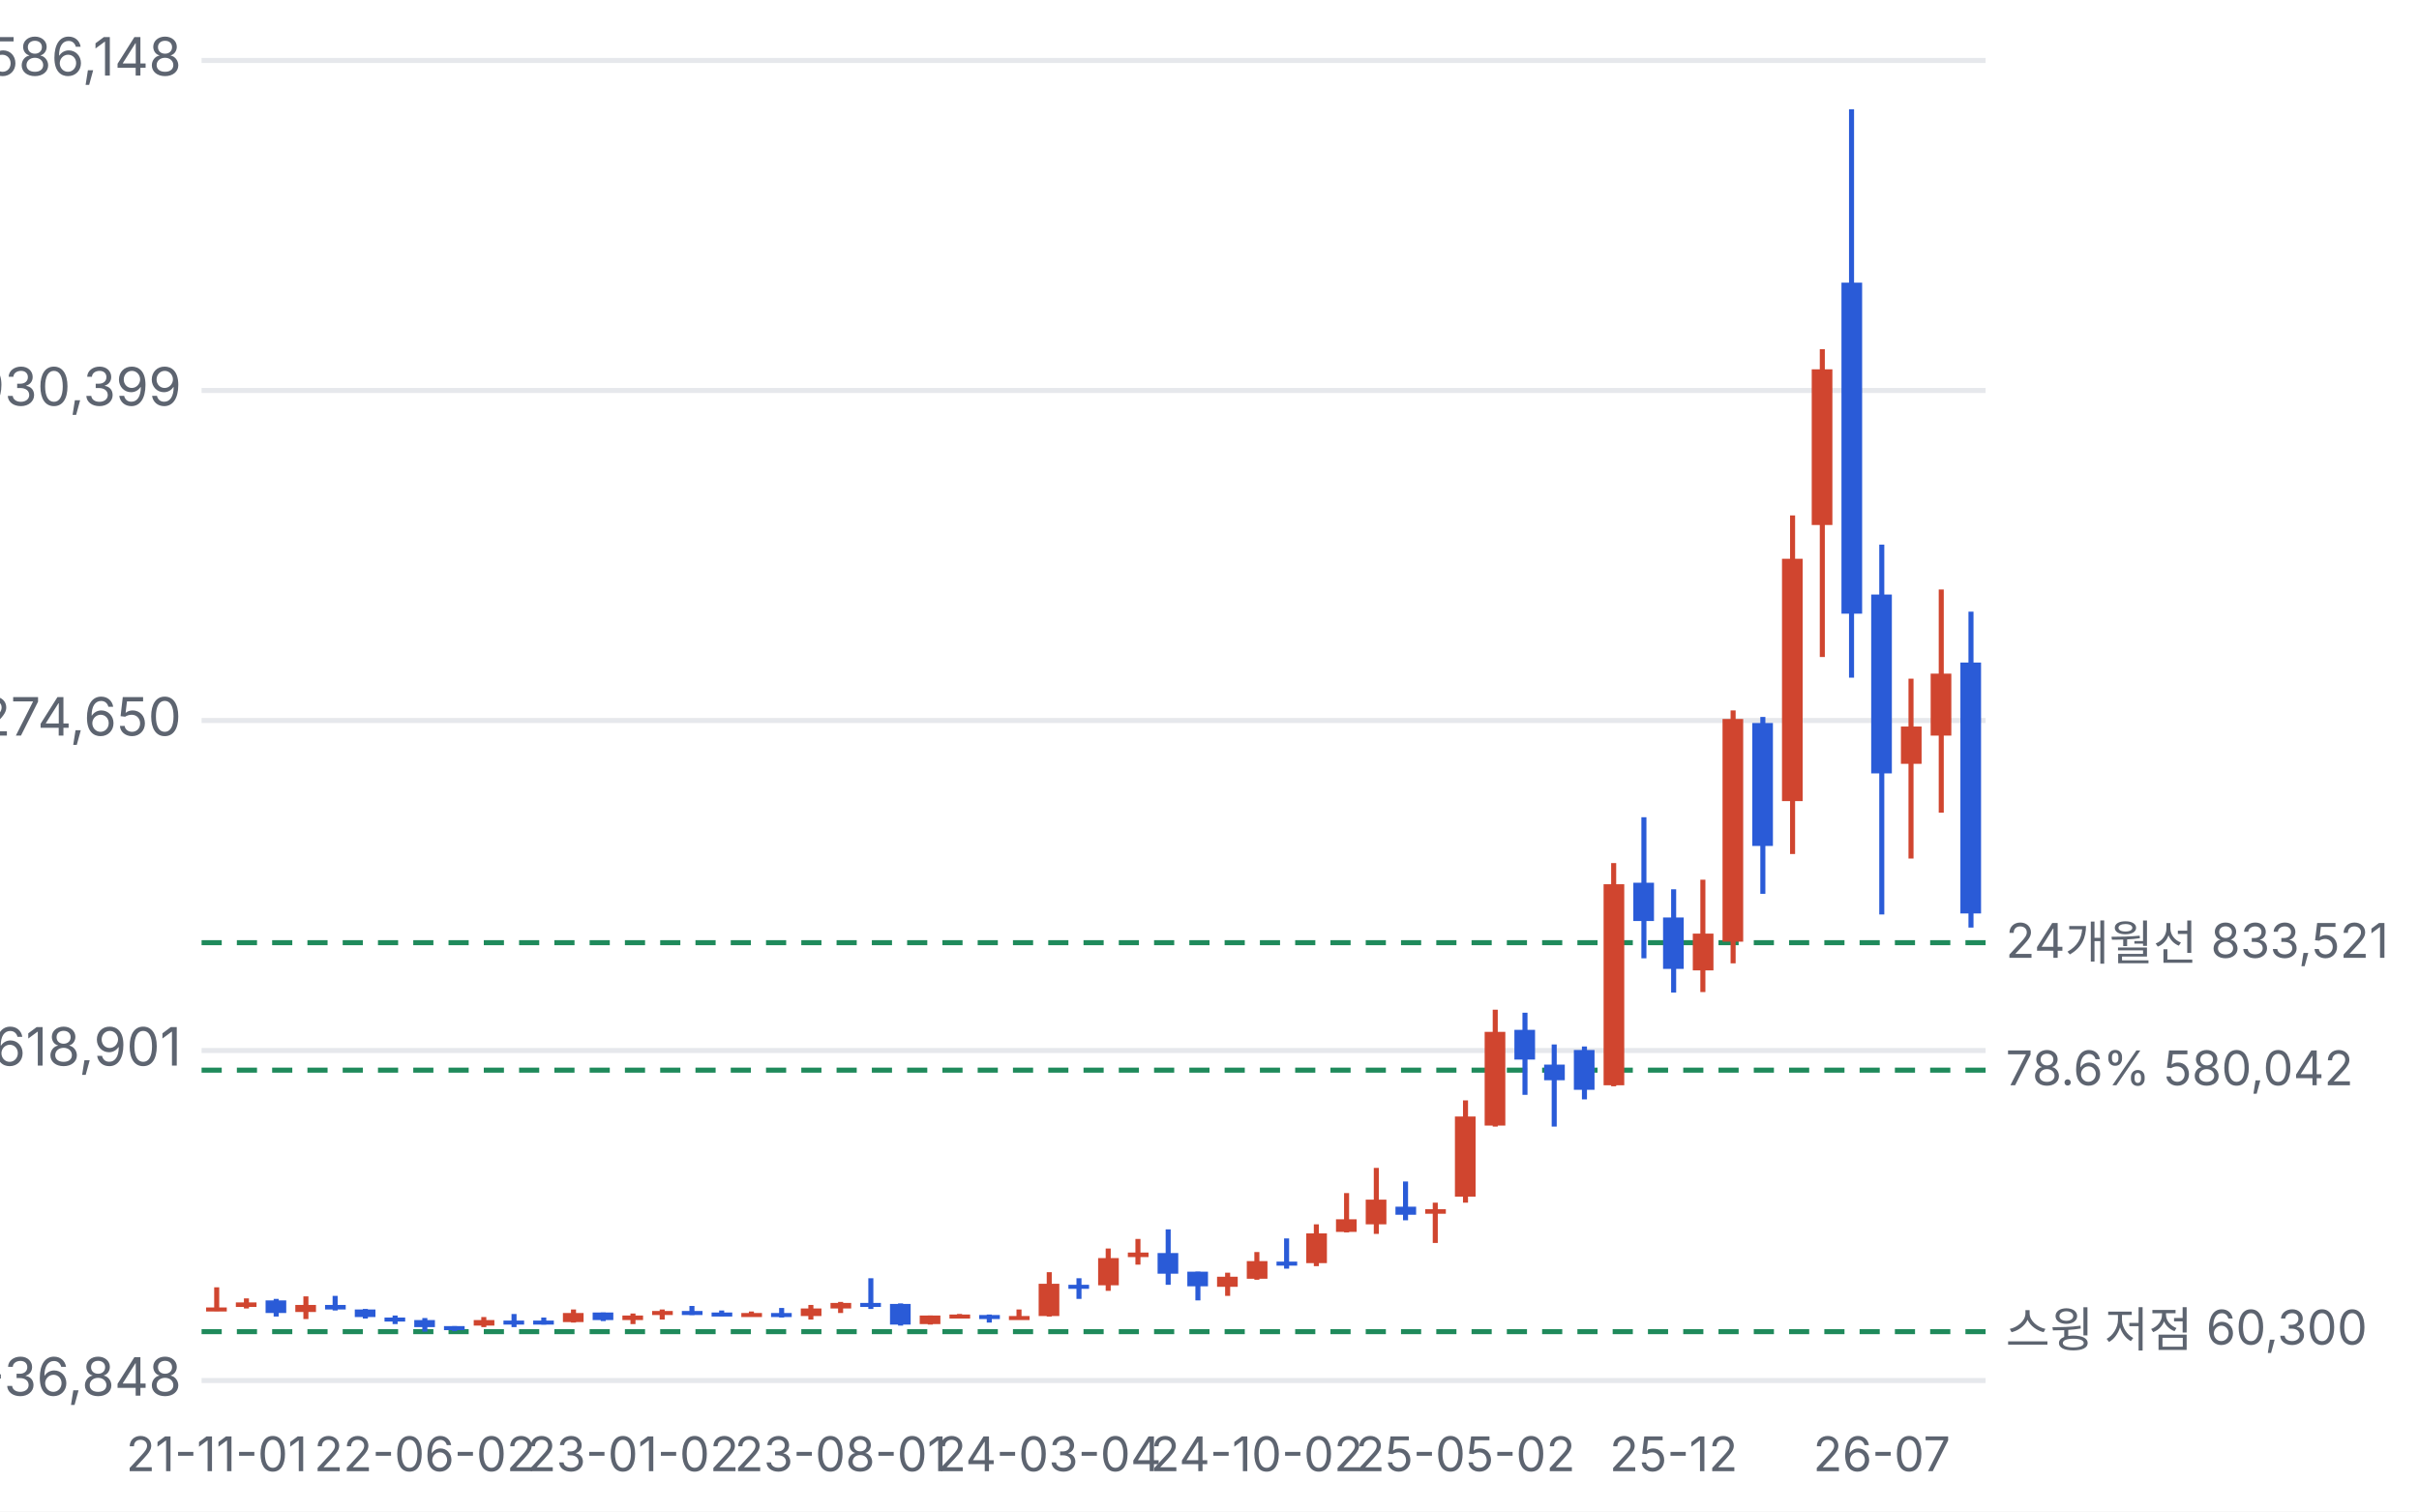
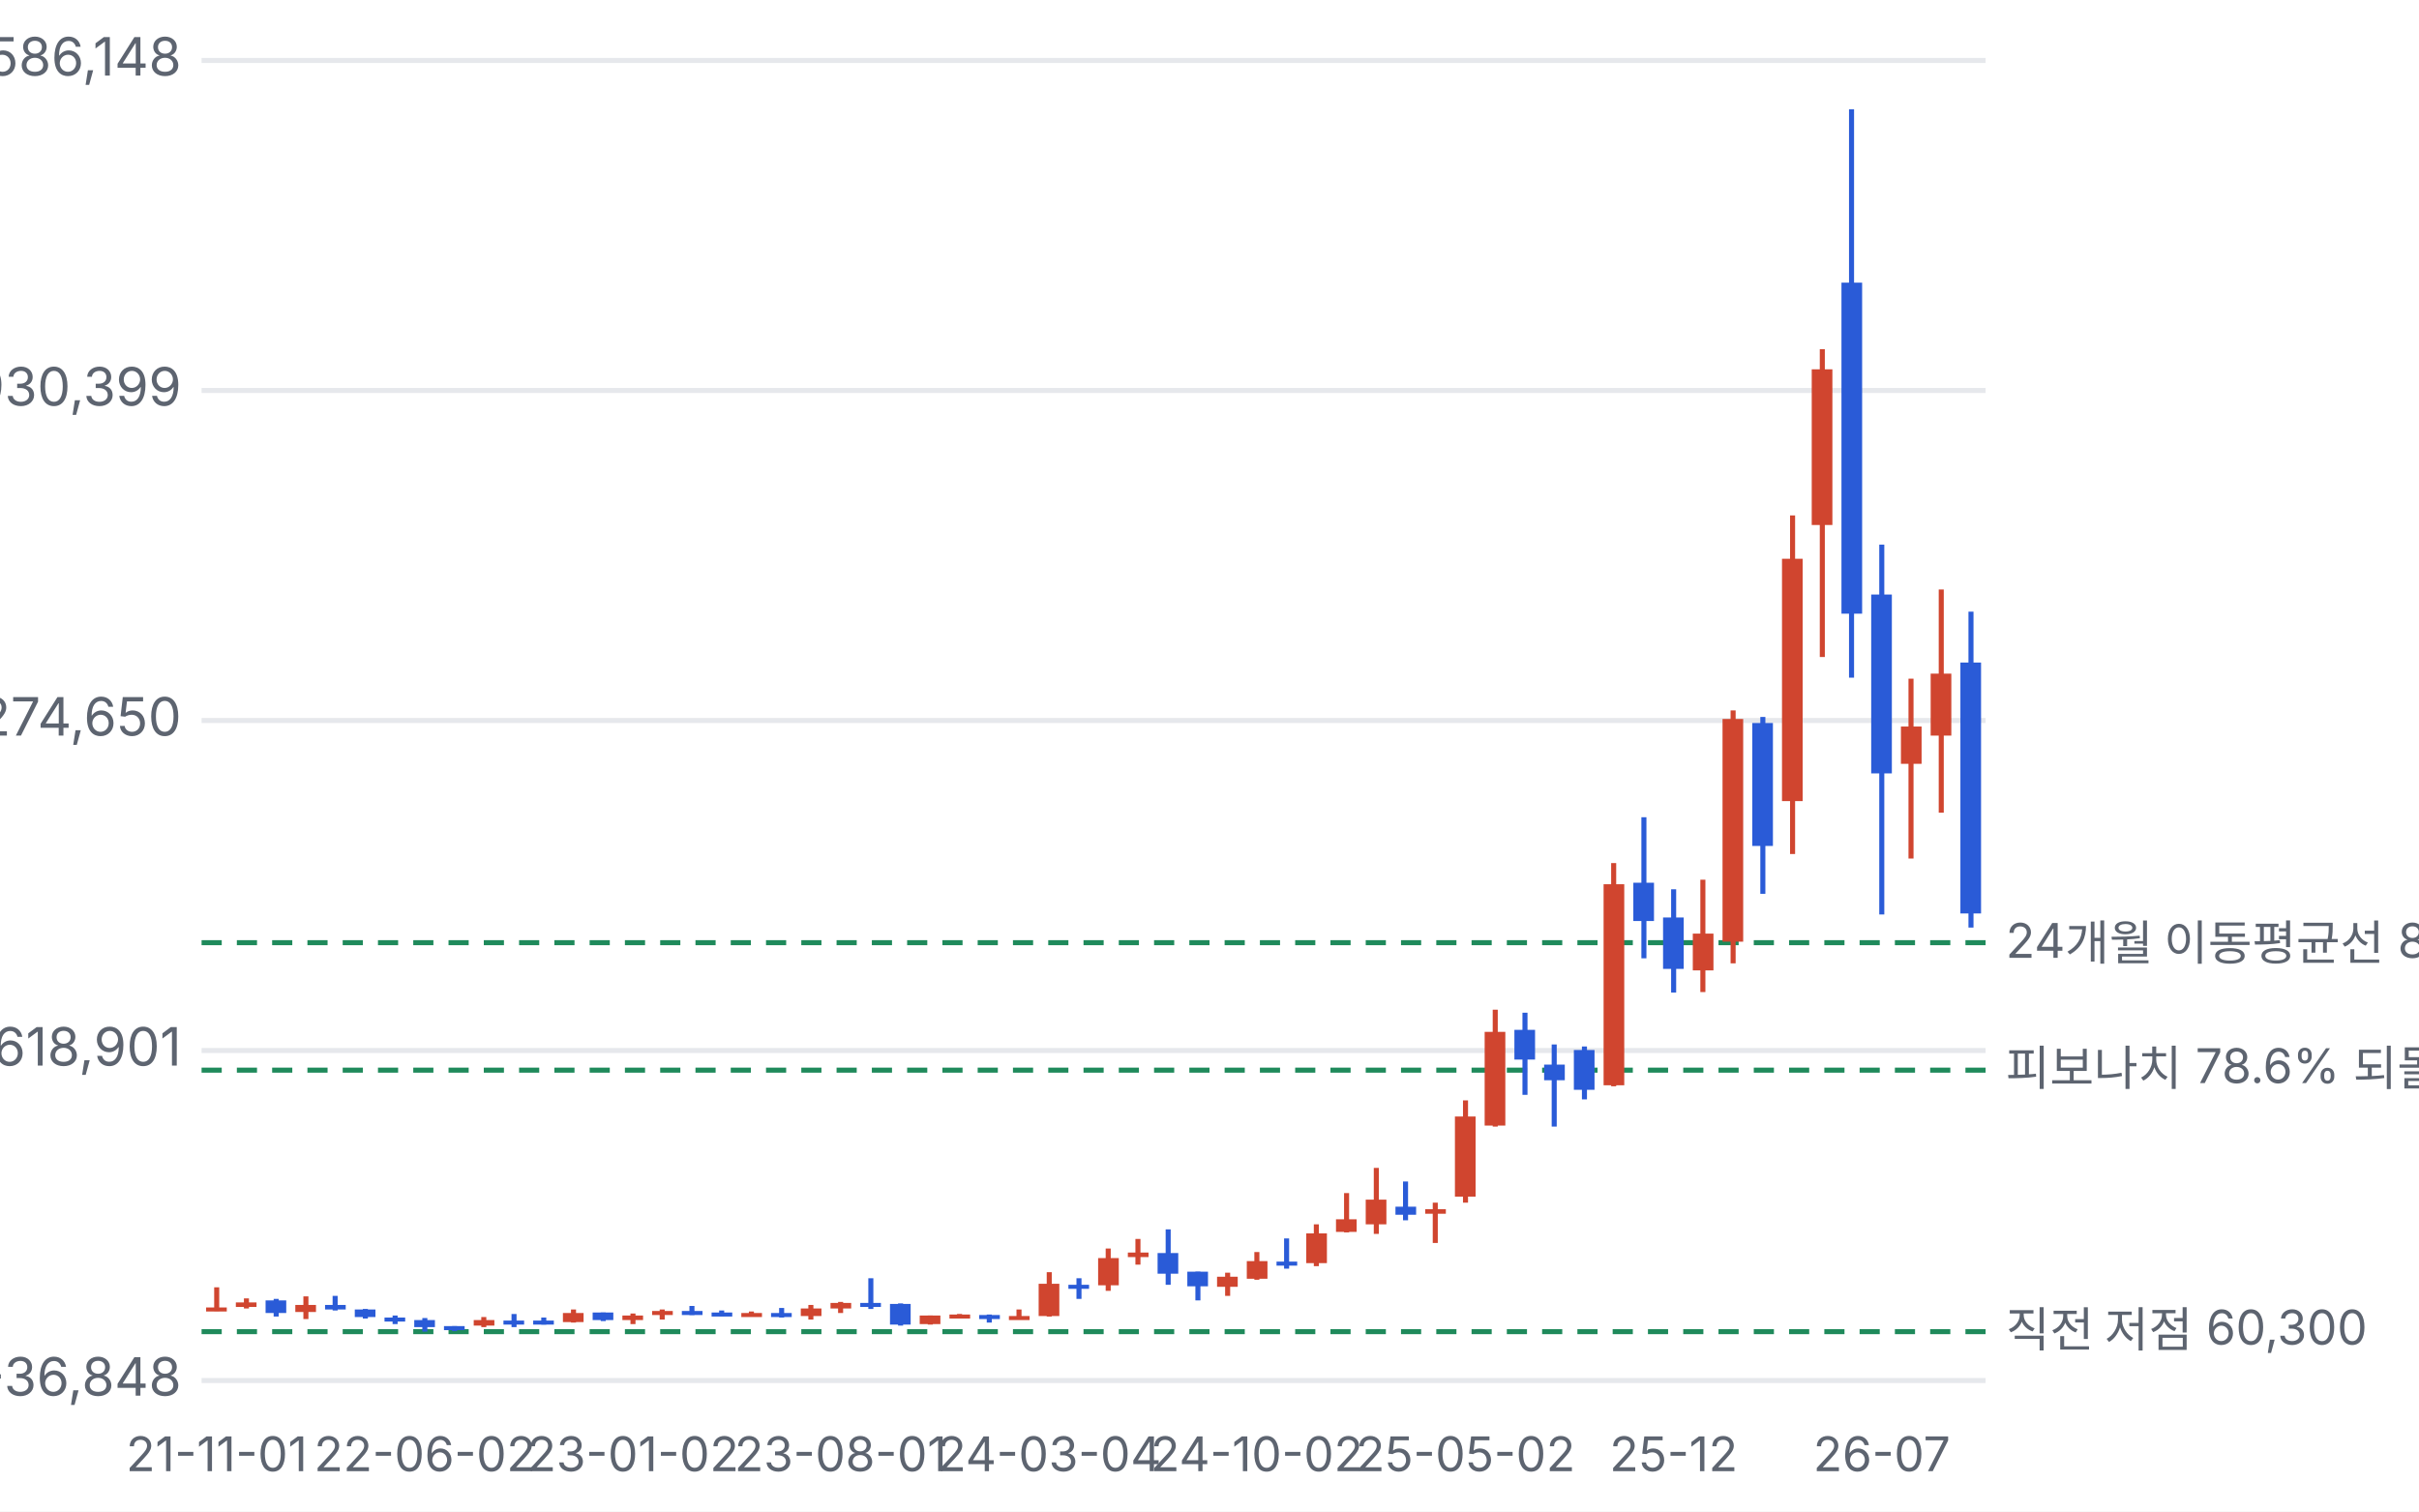
<svg xmlns="http://www.w3.org/2000/svg" viewBox="0 0 480 300" width="480" height="300">
  <style>text{fill:#5d6470;font-size:10.5px;font-family:-apple-system,'Apple SD Gothic Neo','Malgun Gothic',sans-serif}</style>
  <rect width="100%" height="100%" fill="#ffffff" />
  <g transform="translate(0,0)">
    <line x1="40" x2="394" y1="274.0" y2="274.0" stroke="#e6e8ec" />
    <text x="36" y="277.0" text-anchor="end">-36,848</text>
    <line x1="40" x2="394" y1="208.5" y2="208.5" stroke="#e6e8ec" />
    <text x="36" y="211.5" text-anchor="end">618,901</text>
    <line x1="40" x2="394" y1="143.0" y2="143.0" stroke="#e6e8ec" />
    <text x="36" y="146.0" text-anchor="end">1,274,650</text>
    <line x1="40" x2="394" y1="77.5" y2="77.5" stroke="#e6e8ec" />
    <text x="36" y="80.5" text-anchor="end">1,930,399</text>
    <line x1="40" x2="394" y1="12.0" y2="12.0" stroke="#e6e8ec" />
    <text x="36" y="15.0" text-anchor="end">2,586,148</text>
    <line x1="40" x2="394" y1="187.1" y2="187.1" stroke="#1f8a5b" stroke-dasharray="4 3" />
-     <text x="398" y="190.1" style="font-size:9.5px">24개월선 833,521</text>
+     <text x="398" y="190.1" style="font-size:9.5px">24개월 이동평균선 833,521</text>
    <line x1="40" x2="394" y1="212.4" y2="212.4" stroke="#1f8a5b" stroke-dasharray="4 3" />
-     <text x="398" y="215.4" style="font-size:9.5px">78.6% 580,042</text>
+     <text x="398" y="215.4" style="font-size:9.5px">피보나치 78.6% 되돌림 580,042</text>
    <line x1="40" x2="394" y1="264.3" y2="264.3" stroke="#1f8a5b" stroke-dasharray="4 3" />
-     <text x="398" y="267.3" style="font-size:9.5px">스윙 저점 60,300</text>
+     <text x="398" y="267.3" style="font-size:9.5px">직전 저점 60,300</text>
    <line x1="43.0" x2="43.0" y1="255.5" y2="260.2" stroke="#d0452f" />
    <rect x="40.9" y="259.5" width="4.1" height="0.8" fill="#d0452f" />
    <text x="43.0" y="292" text-anchor="middle" style="font-size:9.5px">21-11-01</text>
    <line x1="48.9" x2="48.9" y1="257.7" y2="259.7" stroke="#d0452f" />
    <rect x="46.8" y="258.5" width="4.1" height="0.9" fill="#d0452f" />
    <line x1="54.8" x2="54.8" y1="257.8" y2="261.3" stroke="#2a5bd7" />
    <rect x="52.7" y="258.1" width="4.1" height="2.5" fill="#2a5bd7" />
    <line x1="60.7" x2="60.7" y1="257.3" y2="261.8" stroke="#d0452f" />
    <rect x="58.6" y="259.0" width="4.1" height="1.4" fill="#d0452f" />
    <line x1="66.5" x2="66.5" y1="257.2" y2="260.1" stroke="#2a5bd7" />
    <rect x="64.5" y="259.0" width="4.1" height="0.9" fill="#2a5bd7" />
    <line x1="72.5" x2="72.5" y1="259.8" y2="261.7" stroke="#2a5bd7" />
    <rect x="70.4" y="259.9" width="4.1" height="1.5" fill="#2a5bd7" />
    <line x1="78.4" x2="78.4" y1="261.1" y2="262.8" stroke="#2a5bd7" />
    <rect x="76.3" y="261.5" width="4.1" height="0.8" fill="#2a5bd7" />
    <line x1="84.3" x2="84.3" y1="261.6" y2="264.3" stroke="#2a5bd7" />
    <rect x="82.2" y="262.0" width="4.1" height="1.4" fill="#2a5bd7" />
    <text x="84.3" y="292" text-anchor="middle" style="font-size:9.5px">22-06-02</text>
    <line x1="90.2" x2="90.2" y1="263.2" y2="264.2" stroke="#2a5bd7" />
    <rect x="88.1" y="263.2" width="4.1" height="0.8" fill="#2a5bd7" />
    <line x1="96.0" x2="96.0" y1="261.4" y2="263.4" stroke="#d0452f" />
    <rect x="94.0" y="262.0" width="4.1" height="1.1" fill="#d0452f" />
    <line x1="102.0" x2="102.0" y1="260.8" y2="263.4" stroke="#2a5bd7" />
    <rect x="99.9" y="262.1" width="4.1" height="0.8" fill="#2a5bd7" />
    <line x1="107.9" x2="107.9" y1="261.5" y2="262.9" stroke="#2a5bd7" />
    <rect x="105.8" y="262.1" width="4.1" height="0.8" fill="#2a5bd7" />
    <line x1="113.8" x2="113.8" y1="259.9" y2="262.5" stroke="#d0452f" />
    <rect x="111.7" y="260.6" width="4.1" height="1.8" fill="#d0452f" />
    <line x1="119.7" x2="119.7" y1="260.5" y2="262.2" stroke="#2a5bd7" />
    <rect x="117.6" y="260.5" width="4.1" height="1.5" fill="#2a5bd7" />
    <line x1="125.6" x2="125.6" y1="260.7" y2="262.8" stroke="#d0452f" />
    <rect x="123.5" y="261.1" width="4.1" height="0.9" fill="#d0452f" />
    <text x="125.6" y="292" text-anchor="middle" style="font-size:9.5px">23-01-02</text>
    <line x1="131.4" x2="131.4" y1="259.9" y2="261.9" stroke="#d0452f" />
    <rect x="129.4" y="260.2" width="4.1" height="0.8" fill="#d0452f" />
    <line x1="137.3" x2="137.3" y1="259.2" y2="261.0" stroke="#2a5bd7" />
    <rect x="135.3" y="260.2" width="4.1" height="0.8" fill="#2a5bd7" />
    <line x1="143.2" x2="143.2" y1="260.1" y2="261.2" stroke="#2a5bd7" />
    <rect x="141.2" y="260.5" width="4.1" height="0.8" fill="#2a5bd7" />
    <line x1="149.1" x2="149.1" y1="260.3" y2="261.3" stroke="#d0452f" />
    <rect x="147.1" y="260.6" width="4.1" height="0.8" fill="#d0452f" />
    <line x1="155.1" x2="155.1" y1="259.6" y2="261.5" stroke="#2a5bd7" />
    <rect x="153.0" y="260.6" width="4.1" height="0.8" fill="#2a5bd7" />
    <line x1="160.9" x2="160.9" y1="259.0" y2="261.9" stroke="#d0452f" />
    <rect x="158.9" y="259.7" width="4.1" height="1.5" fill="#d0452f" />
    <line x1="166.8" x2="166.8" y1="258.4" y2="260.6" stroke="#d0452f" />
    <rect x="164.8" y="258.6" width="4.1" height="1.1" fill="#d0452f" />
    <text x="166.8" y="292" text-anchor="middle" style="font-size:9.5px">23-08-01</text>
    <line x1="172.8" x2="172.8" y1="253.7" y2="259.8" stroke="#2a5bd7" />
    <rect x="170.7" y="258.6" width="4.1" height="0.8" fill="#2a5bd7" />
    <line x1="178.7" x2="178.7" y1="258.7" y2="263.1" stroke="#2a5bd7" />
    <rect x="176.6" y="258.8" width="4.1" height="4.1" fill="#2a5bd7" />
    <line x1="184.6" x2="184.6" y1="261.1" y2="262.9" stroke="#d0452f" />
    <rect x="182.5" y="261.1" width="4.1" height="1.7" fill="#d0452f" />
    <line x1="190.4" x2="190.4" y1="260.8" y2="261.6" stroke="#d0452f" />
    <rect x="188.4" y="260.9" width="4.1" height="0.8" fill="#d0452f" />
    <line x1="196.3" x2="196.3" y1="260.9" y2="262.5" stroke="#2a5bd7" />
    <rect x="194.3" y="261.0" width="4.1" height="0.8" fill="#2a5bd7" />
    <line x1="202.2" x2="202.2" y1="259.9" y2="261.5" stroke="#d0452f" />
    <rect x="200.2" y="261.2" width="4.1" height="0.8" fill="#d0452f" />
    <line x1="208.2" x2="208.2" y1="252.5" y2="261.3" stroke="#d0452f" />
    <rect x="206.1" y="254.8" width="4.1" height="6.4" fill="#d0452f" />
    <text x="208.2" y="292" text-anchor="middle" style="font-size:9.5px">24-03-04</text>
    <line x1="214.1" x2="214.1" y1="253.7" y2="257.8" stroke="#2a5bd7" />
    <rect x="212.0" y="255.0" width="4.1" height="0.8" fill="#2a5bd7" />
    <line x1="219.9" x2="219.9" y1="247.8" y2="256.2" stroke="#d0452f" />
    <rect x="217.9" y="249.7" width="4.1" height="5.4" fill="#d0452f" />
    <line x1="225.8" x2="225.8" y1="245.9" y2="251.0" stroke="#d0452f" />
    <rect x="223.8" y="248.6" width="4.1" height="0.9" fill="#d0452f" />
    <line x1="231.8" x2="231.8" y1="244.0" y2="255.0" stroke="#2a5bd7" />
    <rect x="229.7" y="248.7" width="4.1" height="4.1" fill="#2a5bd7" />
    <line x1="237.7" x2="237.7" y1="252.4" y2="258.1" stroke="#2a5bd7" />
    <rect x="235.6" y="252.4" width="4.1" height="2.9" fill="#2a5bd7" />
    <line x1="243.6" x2="243.6" y1="252.6" y2="257.2" stroke="#d0452f" />
    <rect x="241.5" y="253.4" width="4.1" height="2.0" fill="#d0452f" />
    <line x1="249.4" x2="249.4" y1="248.5" y2="254.0" stroke="#d0452f" />
    <rect x="247.4" y="250.3" width="4.1" height="3.5" fill="#d0452f" />
    <text x="249.4" y="292" text-anchor="middle" style="font-size:9.5px">24-10-02</text>
    <line x1="255.3" x2="255.3" y1="245.8" y2="251.8" stroke="#2a5bd7" />
    <rect x="253.3" y="250.4" width="4.1" height="0.8" fill="#2a5bd7" />
    <line x1="261.2" x2="261.2" y1="243.0" y2="251.3" stroke="#d0452f" />
    <rect x="259.2" y="244.8" width="4.1" height="5.9" fill="#d0452f" />
    <line x1="267.2" x2="267.2" y1="236.8" y2="244.6" stroke="#d0452f" />
    <rect x="265.1" y="242.0" width="4.1" height="2.5" fill="#d0452f" />
    <line x1="273.1" x2="273.1" y1="231.8" y2="244.9" stroke="#d0452f" />
    <rect x="271.0" y="238.1" width="4.1" height="4.9" fill="#d0452f" />
    <line x1="278.9" x2="278.9" y1="234.5" y2="242.2" stroke="#2a5bd7" />
    <rect x="276.9" y="239.5" width="4.1" height="1.6" fill="#2a5bd7" />
    <line x1="284.8" x2="284.8" y1="238.7" y2="246.7" stroke="#d0452f" />
    <rect x="282.8" y="240.0" width="4.1" height="0.9" fill="#d0452f" />
    <line x1="290.8" x2="290.8" y1="218.4" y2="238.7" stroke="#d0452f" />
    <rect x="288.7" y="221.6" width="4.1" height="15.9" fill="#d0452f" />
    <text x="290.8" y="292" text-anchor="middle" style="font-size:9.5px">25-05-02</text>
    <line x1="296.7" x2="296.7" y1="200.4" y2="223.6" stroke="#d0452f" />
    <rect x="294.6" y="204.8" width="4.1" height="18.6" fill="#d0452f" />
    <line x1="302.6" x2="302.6" y1="201.0" y2="217.3" stroke="#2a5bd7" />
    <rect x="300.5" y="204.4" width="4.1" height="5.9" fill="#2a5bd7" />
    <line x1="308.4" x2="308.4" y1="207.3" y2="223.6" stroke="#2a5bd7" />
    <rect x="306.4" y="211.3" width="4.1" height="3.1" fill="#2a5bd7" />
    <line x1="314.4" x2="314.4" y1="207.7" y2="218.2" stroke="#2a5bd7" />
    <rect x="312.3" y="208.4" width="4.1" height="7.9" fill="#2a5bd7" />
    <line x1="320.2" x2="320.2" y1="171.3" y2="215.6" stroke="#d0452f" />
    <rect x="318.2" y="175.5" width="4.1" height="39.9" fill="#d0452f" />
    <line x1="326.2" x2="326.2" y1="162.2" y2="190.2" stroke="#2a5bd7" />
    <rect x="324.1" y="175.2" width="4.1" height="7.6" fill="#2a5bd7" />
    <line x1="332.1" x2="332.1" y1="176.5" y2="197.0" stroke="#2a5bd7" />
    <rect x="330.0" y="182.1" width="4.1" height="10.2" fill="#2a5bd7" />
    <text x="332.1" y="292" text-anchor="middle" style="font-size:9.5px">25-12</text>
    <line x1="337.9" x2="337.9" y1="174.6" y2="196.9" stroke="#d0452f" />
    <rect x="335.9" y="185.3" width="4.1" height="7.3" fill="#d0452f" />
    <line x1="343.9" x2="343.9" y1="141.0" y2="191.2" stroke="#d0452f" />
    <rect x="341.8" y="142.7" width="4.1" height="44.2" fill="#d0452f" />
    <line x1="349.8" x2="349.8" y1="142.3" y2="177.4" stroke="#2a5bd7" />
    <rect x="347.7" y="143.5" width="4.1" height="24.4" fill="#2a5bd7" />
    <line x1="355.7" x2="355.7" y1="102.3" y2="169.5" stroke="#d0452f" />
    <rect x="353.6" y="110.9" width="4.1" height="48.1" fill="#d0452f" />
    <line x1="361.6" x2="361.6" y1="69.3" y2="130.4" stroke="#d0452f" />
    <rect x="359.5" y="73.3" width="4.1" height="30.9" fill="#d0452f" />
    <line x1="367.4" x2="367.4" y1="21.7" y2="134.5" stroke="#2a5bd7" />
    <rect x="365.4" y="56.1" width="4.1" height="65.7" fill="#2a5bd7" />
    <line x1="373.4" x2="373.4" y1="108.1" y2="181.5" stroke="#2a5bd7" />
    <rect x="371.3" y="118.0" width="4.1" height="35.5" fill="#2a5bd7" />
    <text x="373.4" y="292" text-anchor="middle" style="font-size:9.5px">26-07</text>
    <line x1="379.2" x2="379.2" y1="134.7" y2="170.4" stroke="#d0452f" />
    <rect x="377.2" y="144.2" width="4.1" height="7.4" fill="#d0452f" />
    <line x1="385.2" x2="385.2" y1="117.0" y2="161.3" stroke="#d0452f" />
    <rect x="383.1" y="133.7" width="4.1" height="12.3" fill="#d0452f" />
    <line x1="391.1" x2="391.1" y1="121.4" y2="184.1" stroke="#2a5bd7" />
    <rect x="389.0" y="131.5" width="4.1" height="49.8" fill="#2a5bd7" />
  </g>
</svg>
